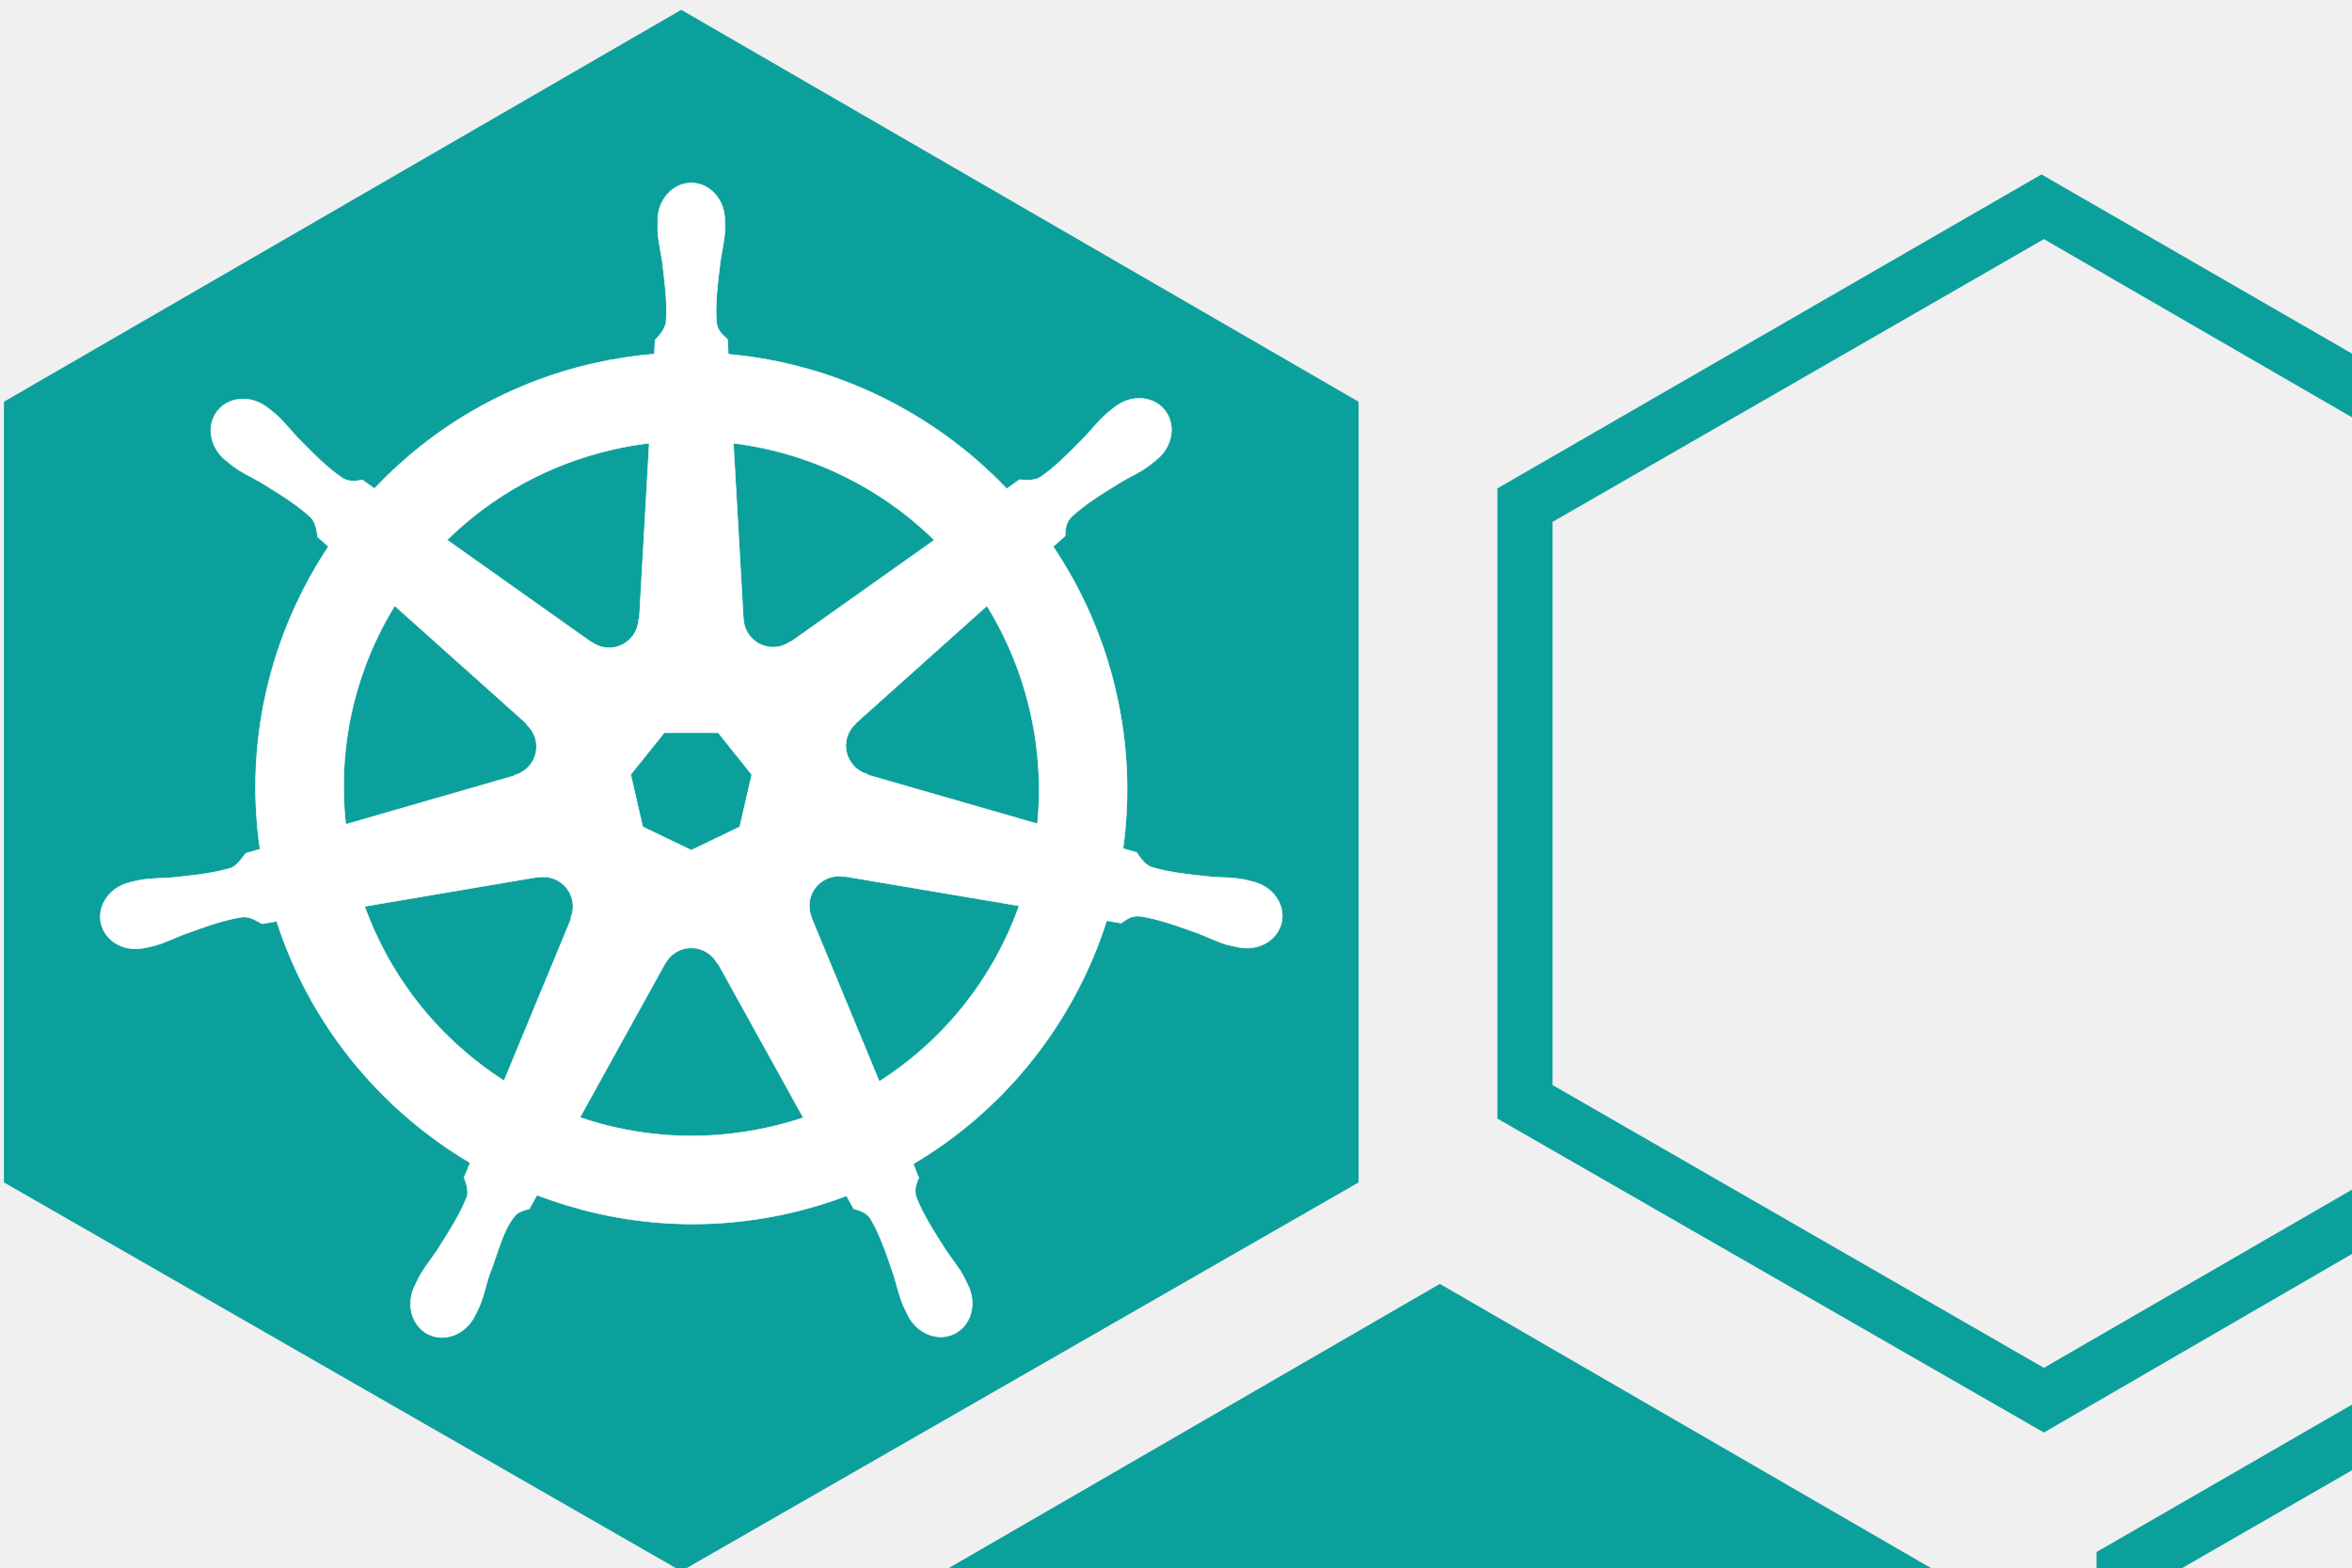
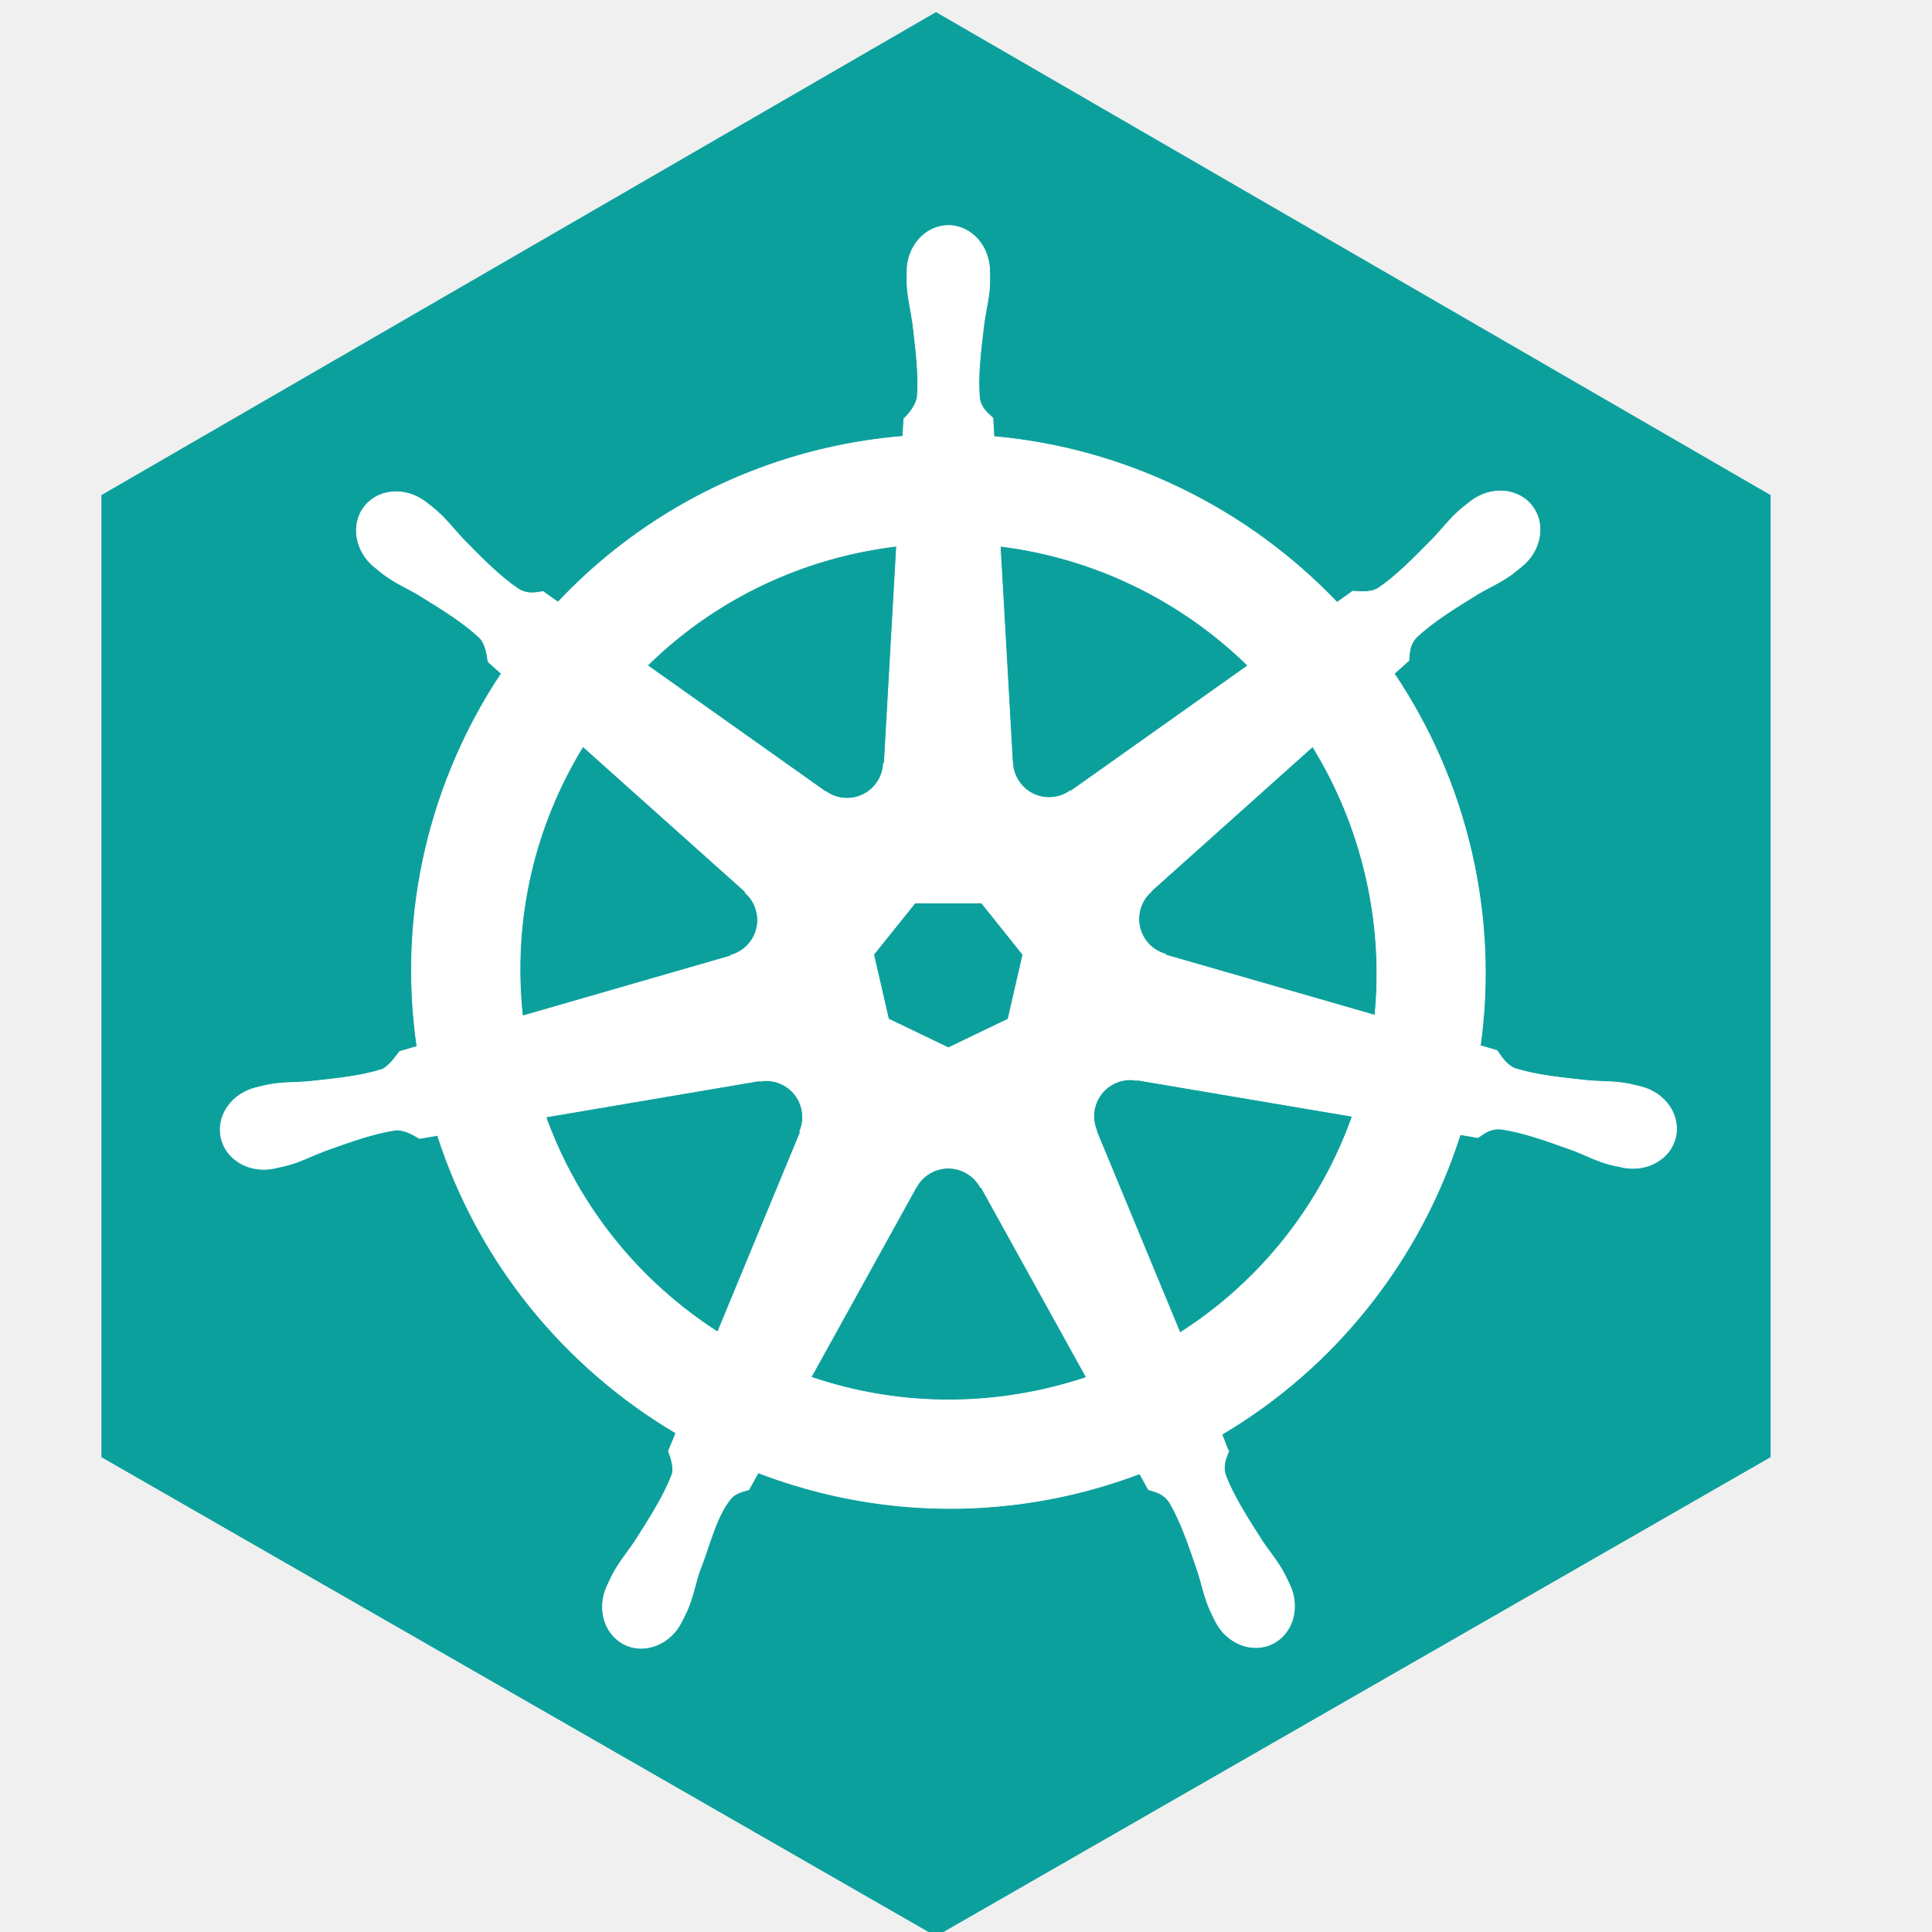
- <svg xmlns="http://www.w3.org/2000/svg" width="60" height="40" version="1.1" viewBox="0 0 60 40">
+ <svg xmlns="http://www.w3.org/2000/svg" width="40" height="40" version="1.1" viewBox="0 0 40 40" id="svg367">
+   <defs id="defs371" />
  <mask id="a" fill="#ffffff">
-     <path d="m0 0h313.3v159.86h-313.3z" fill="#fff" fill-rule="evenodd" />
+     <path d="M 0,0 H 313.3 V 159.86 H 0 Z" fill="#ffffff" fill-rule="evenodd" id="path345" />
  </mask>
  <mask id="b" fill="#ffffff">
-     <path d="m0 0h313.3v159.86h-313.3z" fill="#fff" fill-rule="evenodd" />
+     <path d="M 0,0 H 313.3 V 159.86 H 0 Z" fill="#ffffff" fill-rule="evenodd" id="path348" />
  </mask>
-   <g transform="matrix(.49527 0 0 .49527 5.0758 3.2126)">
-     <g fill="#0ca09d">
-       <polygon class="st0" transform="matrix(1.6152 0 0 1.6152 -24.584 -106.93)" points="9 99.9 30.6 112.3 52.2 99.9 52.2 75 30.6 62.5 9 75" />
-       <path class="st0" d="m69.72 49.413 25.308 14.568 25.185-14.568v-29.012l-25.185-14.568-25.308 14.568zm25.308 17.901-28.148-16.173v-32.468l28.024-16.173 28.024 16.173v32.468z" stroke-width="1.234" />
-       <path class="st0" d="m100.58 104.21 25.308 14.568 25.185-14.568v-29.012l-25.185-14.568-25.308 14.568zm25.308 17.901-28.148-16.173v-32.468l28.024-16.173 28.024 16.173v32.468z" stroke-width="1.234" />
-       <polygon class="st0" transform="matrix(1.2345 0 0 1.2345 26.14 -17.499)" points="30.6 112.3 52.2 99.9 52.2 75 30.6 62.5 9 75 9 99.9" />
+   <g transform="matrix(0.49527,0,0,0.49527,5.0758,3.2126)" id="g365">
+     <g fill="#0ca09d" id="g359">
+       <polygon class="st0" transform="matrix(1.6152,0,0,1.6152,-20.5458,-106.93)" points="52.2,99.9 52.2,75 30.6,62.5 9,75 9,99.9 30.6,112.3 " id="polygon351" />
    </g>
-     <g fill="#fdfdfd" stroke="#fff" stroke-linecap="round" stroke-linejoin="round" stroke-width="3.849" aria-label="&gt;_">
-       <path d="m25.358 2.941c-0.954 1.17e-4 -1.728 0.86-1.728 1.92 2e-6 0.016 0.003 0.032 0.004 0.048-0.001 0.144-0.008 0.318-0.004 0.443 0.023 0.612 0.156 1.08 0.236 1.643 0.145 1.206 0.267 2.206 0.192 3.135-0.073 0.35-0.331 0.671-0.561 0.894l-0.041 0.731c-1.037 0.086-2.081 0.243-3.124 0.48-4.487 1.019-8.35 3.33-11.292 6.451-0.191-0.13-0.525-0.37-0.624-0.443-0.309 0.042-0.62 0.137-1.026-0.1-0.773-0.521-1.478-1.239-2.33-2.105-0.391-0.414-0.673-0.808-1.137-1.207-0.105-0.091-0.266-0.213-0.384-0.306-0.363-0.289-0.791-0.44-1.204-0.454-0.531-0.018-1.043 0.19-1.377 0.609-0.595 0.746-0.404 1.887 0.425 2.548 0.008 0.007 0.017 0.012 0.026 0.018 0.114 0.092 0.253 0.211 0.358 0.288 0.492 0.364 0.942 0.55 1.433 0.838 1.034 0.638 1.89 1.167 2.57 1.806 0.265 0.283 0.312 0.781 0.347 0.997l0.554 0.495c-2.965 4.462-4.337 9.974-3.526 15.59l-0.724 0.21c-0.191 0.246-0.46 0.634-0.742 0.75-0.889 0.28-1.89 0.383-3.098 0.51-0.567 0.047-1.057 0.019-1.658 0.133-0.132 0.025-0.317 0.073-0.462 0.107-0.005 0.001-0.01 0.003-0.015 0.004-0.008 0.002-0.018 0.006-0.026 0.007-1.018 0.246-1.673 1.182-1.462 2.105 0.211 0.923 1.206 1.484 2.23 1.263 0.007-0.002 0.018-0.002 0.026-0.004 0.012-0.003 0.022-0.008 0.033-0.011 0.143-0.031 0.322-0.066 0.447-0.1 0.591-0.158 1.019-0.391 1.551-0.594 1.143-0.41 2.09-0.753 3.013-0.886 0.385-0.03 0.791 0.238 0.993 0.351l0.753-0.129c1.733 5.374 5.366 9.718 9.966 12.444l-0.314 0.753c0.113 0.292 0.238 0.688 0.154 0.977-0.335 0.87-0.91 1.788-1.564 2.811-0.317 0.473-0.641 0.84-0.927 1.381-0.068 0.129-0.156 0.328-0.222 0.465-0.444 0.95-0.118 2.045 0.735 2.455 0.859 0.413 1.924-0.023 2.385-0.975 7.09e-4 -0.001 0.003-0.002 0.004-0.004 4.69e-4 -0.001-4.68e-4 -0.003 0-0.004 0.066-0.135 0.159-0.312 0.214-0.439 0.245-0.561 0.326-1.042 0.498-1.584 0.457-1.149 0.708-2.354 1.338-3.104 0.172-0.206 0.453-0.285 0.745-0.363l0.391-0.709c4.01 1.539 8.499 1.952 12.983 0.934 1.023-0.232 2.01-0.533 2.965-0.894 0.11 0.195 0.314 0.57 0.369 0.665 0.296 0.096 0.619 0.146 0.882 0.535 0.471 0.805 0.793 1.756 1.185 2.906 0.172 0.542 0.257 1.023 0.502 1.584 0.056 0.128 0.148 0.308 0.214 0.443 0.46 0.955 1.529 1.393 2.389 0.979 0.853-0.411 1.179-1.505 0.735-2.455-0.066-0.137-0.157-0.336-0.225-0.465-0.286-0.541-0.61-0.904-0.927-1.377-0.654-1.024-1.197-1.874-1.532-2.744-0.14-0.449 0.024-0.728 0.133-1.019-0.065-0.075-0.205-0.499-0.288-0.698 4.78-2.823 8.306-7.328 9.962-12.532 0.224 0.035 0.612 0.104 0.739 0.129 0.26-0.171 0.499-0.395 0.967-0.358 0.923 0.133 1.87 0.476 3.013 0.886 0.531 0.204 0.96 0.44 1.551 0.598 0.125 0.033 0.304 0.065 0.447 0.096 0.011 0.003 0.022 0.008 0.033 0.011 0.008 0.002 0.018 2e-3 0.026 0.004 1.025 0.221 2.02-0.34 2.23-1.263 0.21-0.922-0.444-1.859-1.462-2.105-0.148-0.034-0.358-0.091-0.502-0.118-0.601-0.114-1.091-0.086-1.658-0.133-1.208-0.127-2.209-0.23-3.098-0.51-0.363-0.141-0.62-0.572-0.746-0.75l-0.698-0.203c0.362-2.618 0.264-5.342-0.362-8.068-0.632-2.751-1.749-5.268-3.238-7.485 0.179-0.163 0.517-0.462 0.613-0.55 0.028-0.31 4e-3 -0.635 0.325-0.979 0.68-0.638 1.536-1.167 2.57-1.806 0.491-0.289 0.944-0.475 1.436-0.838 0.111-0.082 0.263-0.212 0.38-0.306 0.829-0.661 1.02-1.802 0.425-2.548-0.595-0.746-1.748-0.816-2.577-0.155-0.118 0.093-0.278 0.215-0.384 0.306-0.464 0.399-0.75 0.793-1.141 1.207-0.852 0.866-1.557 1.588-2.33 2.108-0.335 0.195-0.826 0.128-1.049 0.114l-0.657 0.469c-3.748-3.93-8.851-6.443-14.345-6.931-0.015-0.23-0.035-0.646-0.041-0.772-0.225-0.215-0.497-0.399-0.565-0.864-0.075-0.929 0.05-1.929 0.196-3.135 0.08-0.563 0.214-1.032 0.236-1.643 0.005-0.139-0.003-0.341-0.004-0.491-1.11e-4 -1.06-0.774-1.92-1.728-1.92zm-2.164 13.404-0.513 9.065-0.037 0.018c-0.034 0.811-0.702 1.458-1.521 1.458-0.336 0-0.645-0.108-0.897-0.292l-0.015 0.007-7.433-5.269c2.284-2.246 5.206-3.906 8.574-4.671 0.615-0.14 1.23-0.243 1.843-0.318zm4.331 0c3.932 0.484 7.567 2.264 10.354 4.992l-7.385 5.236-0.026-0.011c-0.655 0.479-1.579 0.36-2.09-0.281-0.209-0.262-0.319-0.571-0.332-0.882l-0.007-0.004zm-17.443 8.374 6.787 6.07-0.007 0.037c0.613 0.533 0.703 1.457 0.192 2.097-0.209 0.262-0.489 0.438-0.79 0.521l-0.007 0.03-8.7 2.511c-0.443-4.049 0.511-7.984 2.526-11.266zm30.504 0.004c1.008 1.634 1.772 3.46 2.227 5.439 0.449 1.955 0.562 3.907 0.377 5.793l-8.744-2.518-0.007-0.037c-0.783-0.214-1.264-1.01-1.082-1.809 0.075-0.327 0.248-0.604 0.484-0.809l-0.004-0.018 6.75-6.041zm-16.62 6.536h2.78l1.728 2.16-0.62 2.696-2.496 1.2-2.503-1.204-0.62-2.696zm8.914 7.392c0.118-6e-3 0.236 0.005 0.351 0.026l0.015-0.018 8.999 1.521c-1.317 3.7-3.837 6.905-7.204 9.05l-3.493-8.437 0.011-0.015c-0.321-0.746 2.35e-4 -1.62 0.739-1.976 0.189-0.091 0.386-0.141 0.583-0.151zm-15.113 0.037c0.687 0.01 1.303 0.486 1.462 1.185 0.075 0.327 0.038 0.651-0.085 0.938l0.026 0.033-3.456 8.352c-3.231-2.074-5.805-5.178-7.182-8.988l8.921-1.514 0.015 0.018c0.1-0.018 0.201-0.027 0.299-0.026zm7.536 3.659c0.239-0.009 0.482 0.04 0.713 0.151 0.302 0.146 0.536 0.375 0.683 0.65h0.033l4.398 7.946c-0.571 0.191-1.157 0.355-1.758 0.491-3.363 0.764-6.716 0.532-9.752-0.502l4.387-7.931h0.007c0.263-0.492 0.762-0.786 1.289-0.805z" color="#000000" fill="#fff" stroke="#fff" stroke-width=".03" style="text-decoration-line:none;text-indent:0;text-transform:none" />
+     <g fill="#fdfdfd" stroke="#ffffff" stroke-linecap="round" stroke-linejoin="round" stroke-width="3.849" aria-label="&gt;_" id="g363" transform="translate(4.038201)">
+       <path d="m 25.358,2.941 c -0.954,1.17e-4 -1.728,0.86 -1.728,1.92 2e-6,0.016 0.003,0.032 0.004,0.048 -0.001,0.144 -0.008,0.318 -0.004,0.443 0.023,0.612 0.156,1.08 0.236,1.643 0.145,1.206 0.267,2.206 0.192,3.135 -0.073,0.35 -0.331,0.671 -0.561,0.894 l -0.041,0.731 c -1.037,0.086 -2.081,0.243 -3.124,0.48 -4.487,1.019 -8.35,3.33 -11.292,6.451 -0.191,-0.13 -0.525,-0.37 -0.624,-0.443 -0.309,0.042 -0.62,0.137 -1.026,-0.1 -0.773,-0.521 -1.478,-1.239 -2.33,-2.105 -0.391,-0.414 -0.673,-0.808 -1.137,-1.207 -0.105,-0.091 -0.266,-0.213 -0.384,-0.306 -0.363,-0.289 -0.791,-0.44 -1.204,-0.454 -0.531,-0.018 -1.043,0.19 -1.377,0.609 -0.595,0.746 -0.404,1.887 0.425,2.548 0.008,0.007 0.017,0.012 0.026,0.018 0.114,0.092 0.253,0.211 0.358,0.288 0.492,0.364 0.942,0.55 1.433,0.838 1.034,0.638 1.89,1.167 2.57,1.806 0.265,0.283 0.312,0.781 0.347,0.997 l 0.554,0.495 c -2.965,4.462 -4.337,9.974 -3.526,15.59 l -0.724,0.21 c -0.191,0.246 -0.46,0.634 -0.742,0.75 -0.889,0.28 -1.89,0.383 -3.098,0.51 -0.567,0.047 -1.057,0.019 -1.658,0.133 -0.132,0.025 -0.317,0.073 -0.462,0.107 -0.005,0.001 -0.01,0.003 -0.015,0.004 -0.008,0.002 -0.018,0.006 -0.026,0.007 -1.018,0.246 -1.673,1.182 -1.462,2.105 0.211,0.923 1.206,1.484 2.23,1.263 0.007,-0.002 0.018,-0.002 0.026,-0.004 0.012,-0.003 0.022,-0.008 0.033,-0.011 0.143,-0.031 0.322,-0.066 0.447,-0.1 0.591,-0.158 1.019,-0.391 1.551,-0.594 1.143,-0.41 2.09,-0.753 3.013,-0.886 0.385,-0.03 0.791,0.238 0.993,0.351 l 0.753,-0.129 c 1.733,5.374 5.366,9.718 9.966,12.444 l -0.314,0.753 c 0.113,0.292 0.238,0.688 0.154,0.977 -0.335,0.87 -0.91,1.788 -1.564,2.811 -0.317,0.473 -0.641,0.84 -0.927,1.381 -0.068,0.129 -0.156,0.328 -0.222,0.465 -0.444,0.95 -0.118,2.045 0.735,2.455 0.859,0.413 1.924,-0.023 2.385,-0.975 7.09e-4,-0.001 0.003,-0.002 0.004,-0.004 4.69e-4,-0.001 -4.68e-4,-0.003 0,-0.004 0.066,-0.135 0.159,-0.312 0.214,-0.439 0.245,-0.561 0.326,-1.042 0.498,-1.584 0.457,-1.149 0.708,-2.354 1.338,-3.104 0.172,-0.206 0.453,-0.285 0.745,-0.363 l 0.391,-0.709 c 4.01,1.539 8.499,1.952 12.983,0.934 1.023,-0.232 2.01,-0.533 2.965,-0.894 0.11,0.195 0.314,0.57 0.369,0.665 0.296,0.096 0.619,0.146 0.882,0.535 0.471,0.805 0.793,1.756 1.185,2.906 0.172,0.542 0.257,1.023 0.502,1.584 0.056,0.128 0.148,0.308 0.214,0.443 0.46,0.955 1.529,1.393 2.389,0.979 0.853,-0.411 1.179,-1.505 0.735,-2.455 -0.066,-0.137 -0.157,-0.336 -0.225,-0.465 -0.286,-0.541 -0.61,-0.904 -0.927,-1.377 -0.654,-1.024 -1.197,-1.874 -1.532,-2.744 -0.14,-0.449 0.024,-0.728 0.133,-1.019 -0.065,-0.075 -0.205,-0.499 -0.288,-0.698 4.78,-2.823 8.306,-7.328 9.962,-12.532 0.224,0.035 0.612,0.104 0.739,0.129 0.26,-0.171 0.499,-0.395 0.967,-0.358 0.923,0.133 1.87,0.476 3.013,0.886 0.531,0.204 0.96,0.44 1.551,0.598 0.125,0.033 0.304,0.065 0.447,0.096 0.011,0.003 0.022,0.008 0.033,0.011 0.008,0.002 0.018,0.002 0.026,0.004 1.025,0.221 2.02,-0.34 2.23,-1.263 0.21,-0.922 -0.444,-1.859 -1.462,-2.105 -0.148,-0.034 -0.358,-0.091 -0.502,-0.118 -0.601,-0.114 -1.091,-0.086 -1.658,-0.133 -1.208,-0.127 -2.209,-0.23 -3.098,-0.51 -0.363,-0.141 -0.62,-0.572 -0.746,-0.75 l -0.698,-0.203 c 0.362,-2.618 0.264,-5.342 -0.362,-8.068 -0.632,-2.751 -1.749,-5.268 -3.238,-7.485 0.179,-0.163 0.517,-0.462 0.613,-0.55 0.028,-0.31 0.004,-0.635 0.325,-0.979 0.68,-0.638 1.536,-1.167 2.57,-1.806 0.491,-0.289 0.944,-0.475 1.436,-0.838 0.111,-0.082 0.263,-0.212 0.38,-0.306 0.829,-0.661 1.02,-1.802 0.425,-2.548 -0.595,-0.746 -1.748,-0.816 -2.577,-0.155 -0.118,0.093 -0.278,0.215 -0.384,0.306 -0.464,0.399 -0.75,0.793 -1.141,1.207 -0.852,0.866 -1.557,1.588 -2.33,2.108 -0.335,0.195 -0.826,0.128 -1.049,0.114 l -0.657,0.469 c -3.748,-3.93 -8.851,-6.443 -14.345,-6.931 -0.015,-0.23 -0.035,-0.646 -0.041,-0.772 -0.225,-0.215 -0.497,-0.399 -0.565,-0.864 -0.075,-0.929 0.05,-1.929 0.196,-3.135 0.08,-0.563 0.214,-1.032 0.236,-1.643 0.005,-0.139 -0.003,-0.341 -0.004,-0.491 -1.11e-4,-1.06 -0.774,-1.92 -1.728,-1.92 z m -2.164,13.404 -0.513,9.065 -0.037,0.018 c -0.034,0.811 -0.702,1.458 -1.521,1.458 -0.336,0 -0.645,-0.108 -0.897,-0.292 l -0.015,0.007 -7.433,-5.269 c 2.284,-2.246 5.206,-3.906 8.574,-4.671 0.615,-0.14 1.23,-0.243 1.843,-0.318 z m 4.331,0 c 3.932,0.484 7.567,2.264 10.354,4.992 l -7.385,5.236 -0.026,-0.011 c -0.655,0.479 -1.579,0.36 -2.09,-0.281 -0.209,-0.262 -0.319,-0.571 -0.332,-0.882 l -0.007,-0.004 z m -17.443,8.374 6.787,6.07 -0.007,0.037 c 0.613,0.533 0.703,1.457 0.192,2.097 -0.209,0.262 -0.489,0.438 -0.79,0.521 l -0.007,0.03 -8.7,2.511 c -0.443,-4.049 0.511,-7.984 2.526,-11.266 z m 30.504,0.004 c 1.008,1.634 1.772,3.46 2.227,5.439 0.449,1.955 0.562,3.907 0.377,5.793 l -8.744,-2.518 -0.007,-0.037 c -0.783,-0.214 -1.264,-1.01 -1.082,-1.809 0.075,-0.327 0.248,-0.604 0.484,-0.809 l -0.004,-0.018 6.75,-6.041 z m -16.62,6.536 h 2.78 l 1.728,2.16 -0.62,2.696 -2.496,1.2 -2.503,-1.204 -0.62,-2.696 z m 8.914,7.392 c 0.118,-0.006 0.236,0.005 0.351,0.026 l 0.015,-0.018 8.999,1.521 c -1.317,3.7 -3.837,6.905 -7.204,9.05 l -3.493,-8.437 0.011,-0.015 c -0.321,-0.746 2.35e-4,-1.62 0.739,-1.976 0.189,-0.091 0.386,-0.141 0.583,-0.151 z m -15.113,0.037 c 0.687,0.01 1.303,0.486 1.462,1.185 0.075,0.327 0.038,0.651 -0.085,0.938 l 0.026,0.033 -3.456,8.352 c -3.231,-2.074 -5.805,-5.178 -7.182,-8.988 l 8.921,-1.514 0.015,0.018 c 0.1,-0.018 0.201,-0.027 0.299,-0.026 z m 7.536,3.659 c 0.239,-0.009 0.482,0.04 0.713,0.151 0.302,0.146 0.536,0.375 0.683,0.65 h 0.033 l 4.398,7.946 c -0.571,0.191 -1.157,0.355 -1.758,0.491 -3.363,0.764 -6.716,0.532 -9.752,-0.502 l 4.387,-7.931 h 0.007 c 0.263,-0.492 0.762,-0.786 1.289,-0.805 z" color="#000000" fill="#ffffff" stroke="#ffffff" stroke-width="0.03" style="text-indent:0;text-decoration:none;text-decoration-line:none;text-transform:none" id="path361" />
    </g>
  </g>
</svg>
